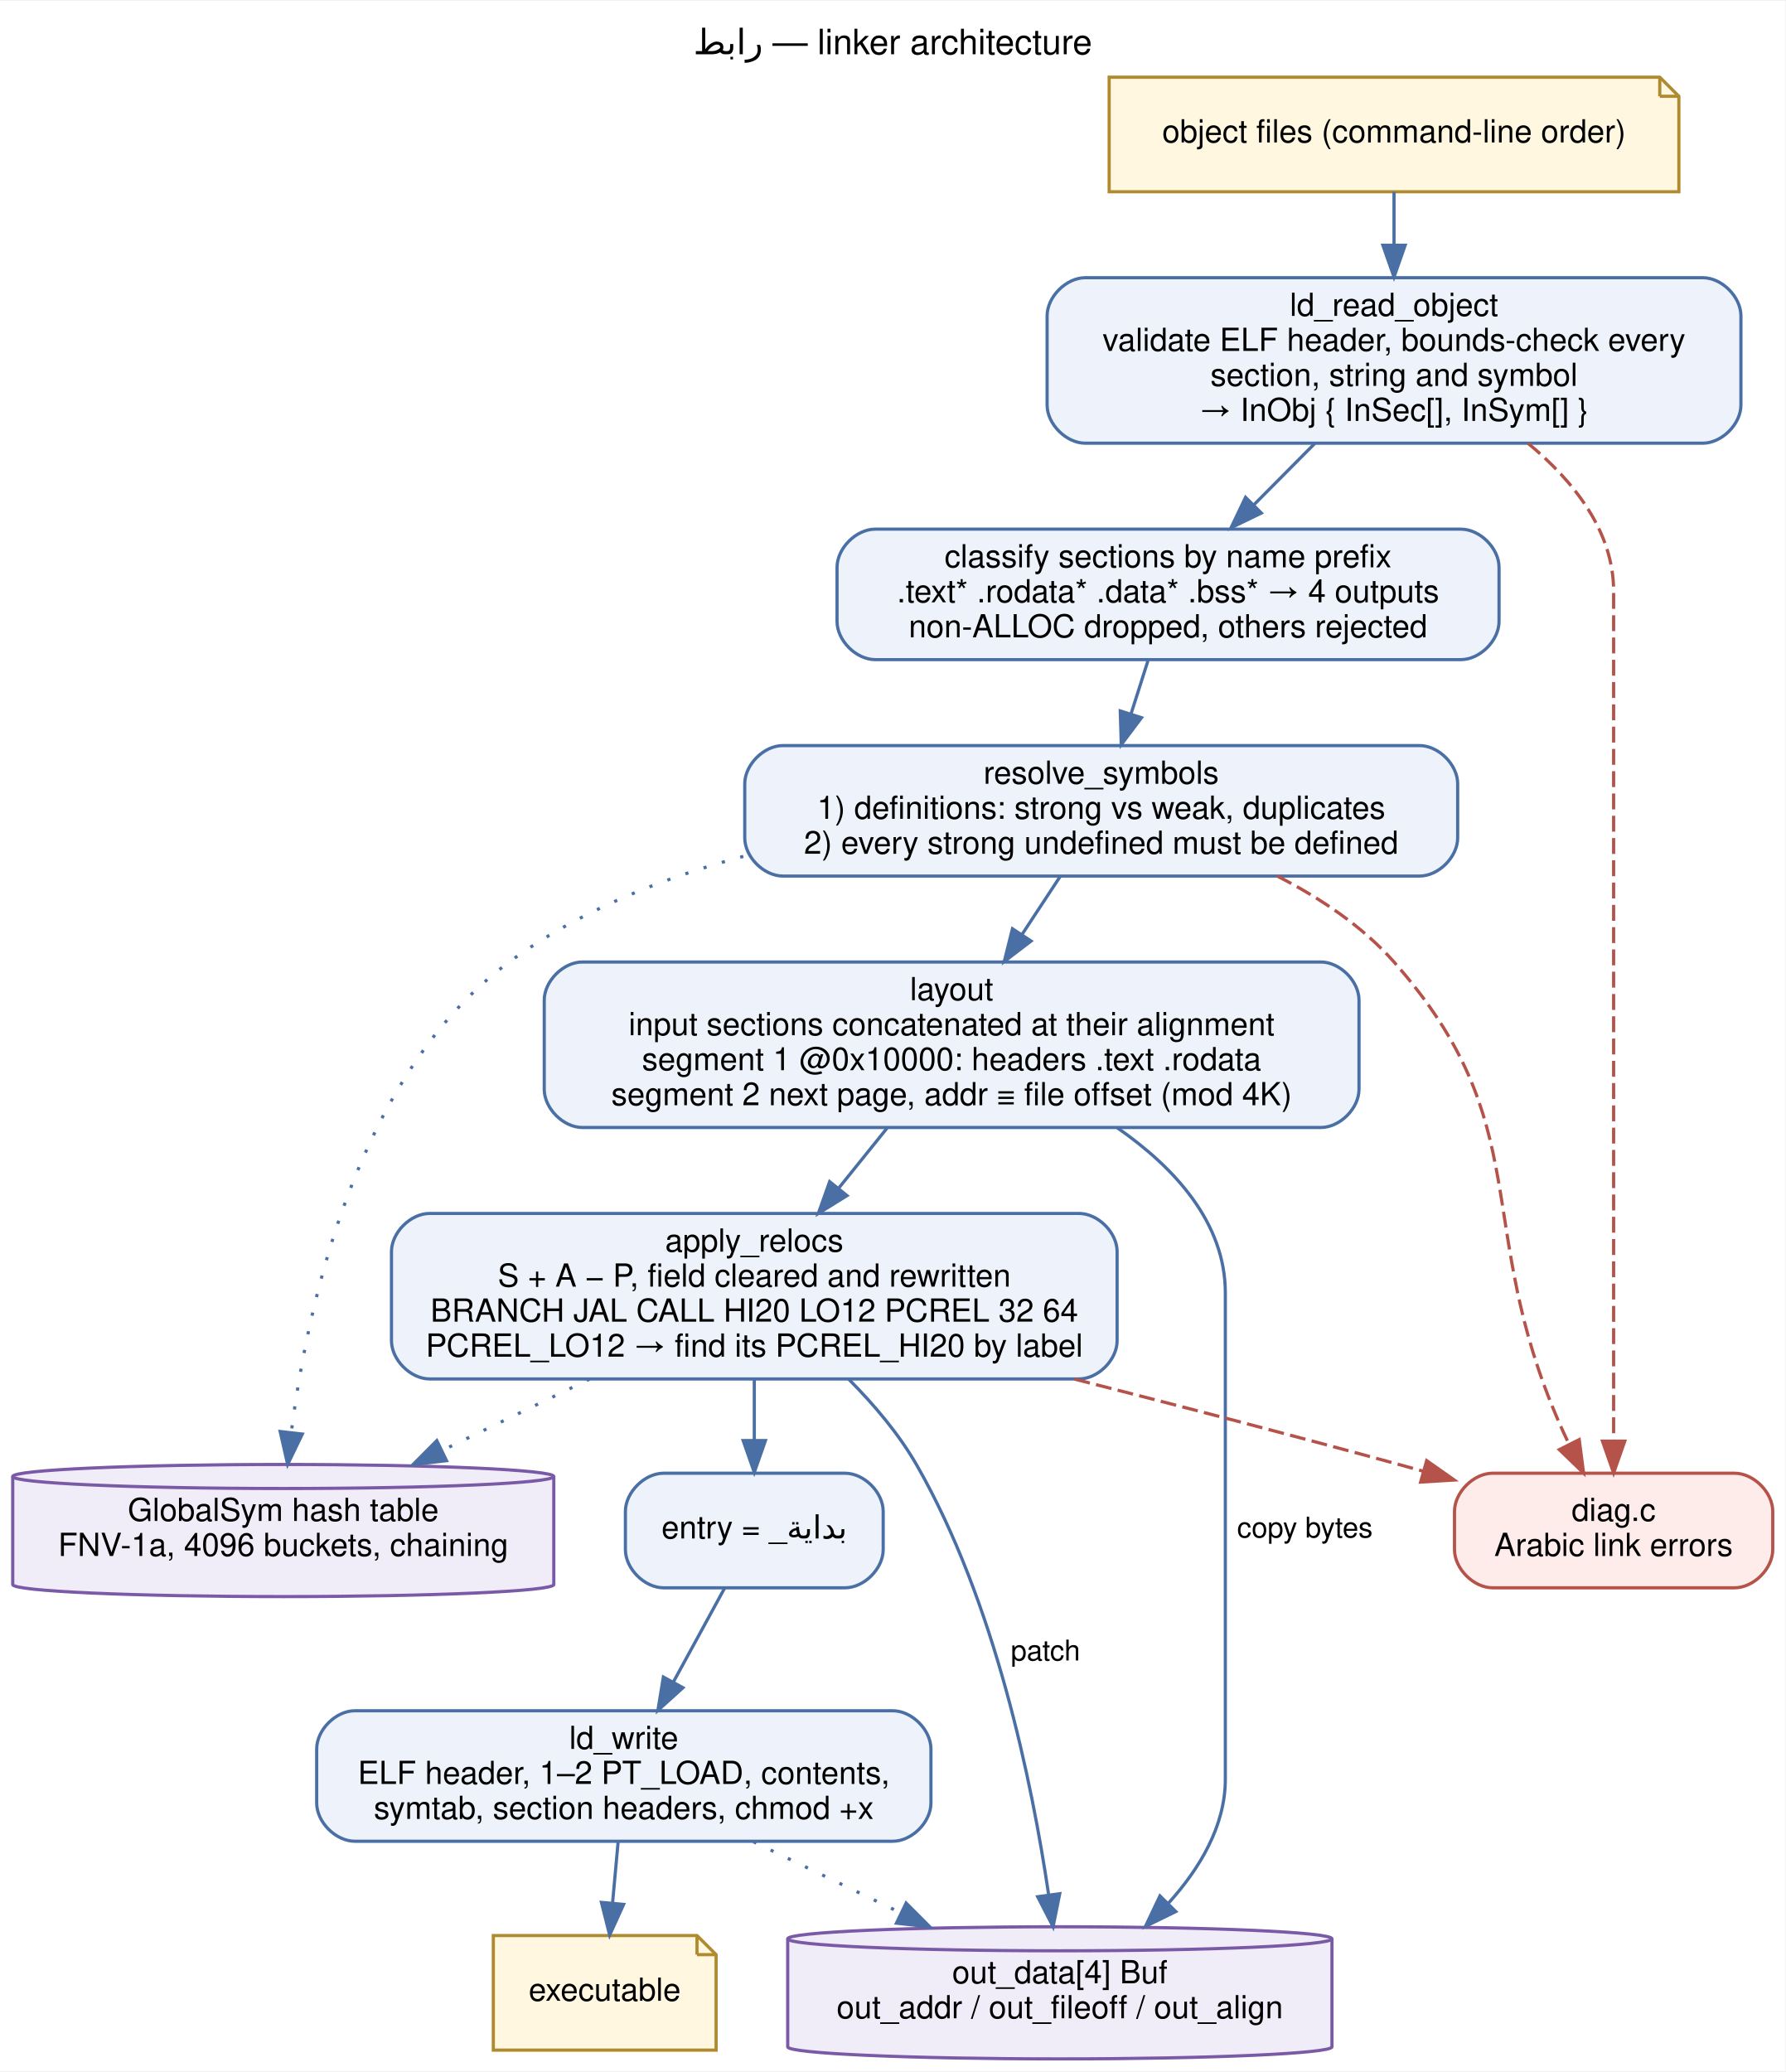
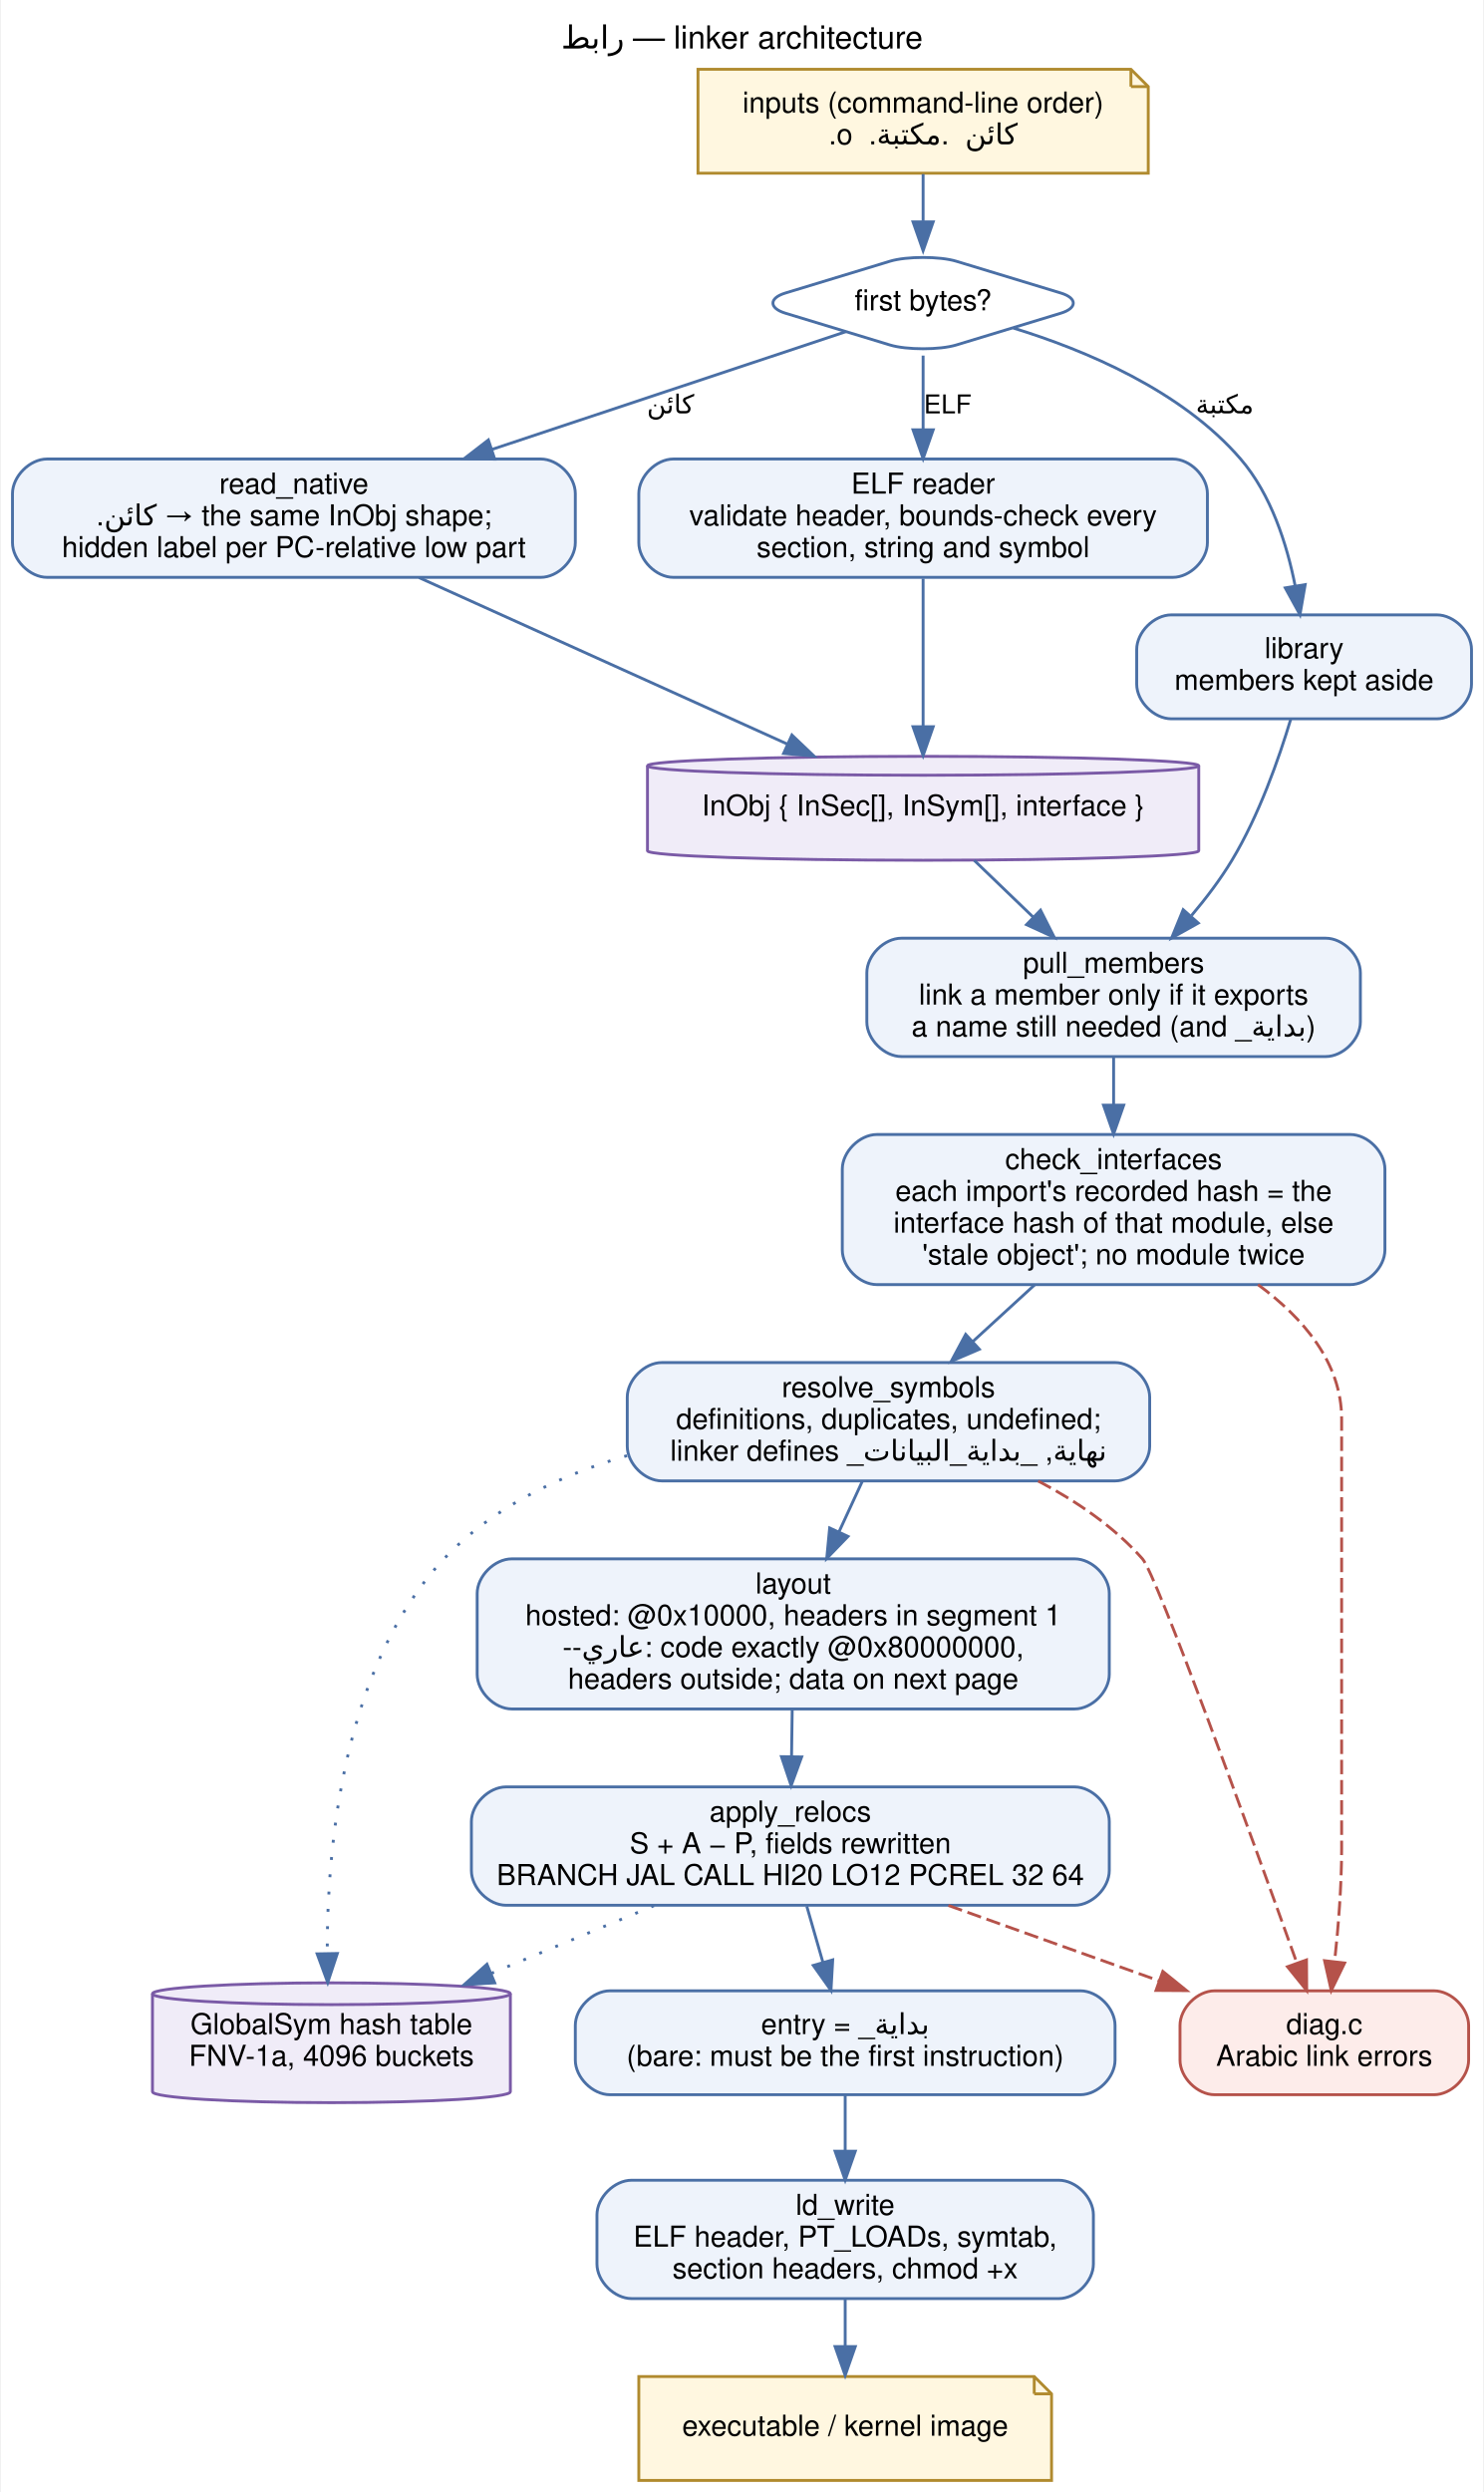
- <svg xmlns="http://www.w3.org/2000/svg" width="561pt" height="651pt" viewBox="0.00 0.00 561.00 650.50">
-   <g id="graph0" class="graph" transform="scale(1 1) rotate(0) translate(4 646.5)">
-     <polygon fill="white" stroke="transparent" points="-4,4 -4,-646.5 557,-646.5 557,4 -4,4" />
-     <text text-anchor="middle" x="276.5" y="-629.7" font-family="Helvetica,sans-Serif" font-size="11.00">رابط — linker architecture</text>
+ <svg xmlns="http://www.w3.org/2000/svg" width="514pt" height="863pt" viewBox="0.00 0.00 513.50 863.25">
+   <g id="graph0" class="graph" transform="scale(1 1) rotate(0) translate(4 859.25)">
+     <polygon fill="white" stroke="transparent" points="-4,4 -4,-859.25 509.5,-859.25 509.5,4 -4,4" />
+     <text text-anchor="middle" x="252.75" y="-842.45" font-family="Helvetica,sans-Serif" font-size="11.00">‎رابط — linker architecture</text>
    <g id="node1" class="node">
-       <polygon fill="#fff7e0" stroke="#b08a2e" points="517.5,-622.5 344.5,-622.5 344.5,-586.5 523.5,-586.5 523.5,-616.5 517.5,-622.5" />
-       <polyline fill="none" stroke="#b08a2e" points="517.5,-622.5 517.5,-616.5 " />
-       <polyline fill="none" stroke="#b08a2e" points="523.5,-616.5 517.5,-616.5 " />
-       <text text-anchor="middle" x="434" y="-602" font-family="Helvetica,sans-Serif" font-size="10.00">object files (command-line order)</text>
+       <polygon fill="#fff7e0" stroke="#b08a2e" points="387.5,-835.25 237.5,-835.25 237.5,-799.25 393.5,-799.25 393.5,-829.25 387.5,-835.25" />
+       <polyline fill="none" stroke="#b08a2e" points="387.5,-835.25 387.5,-829.25 " />
+       <polyline fill="none" stroke="#b08a2e" points="393.5,-829.25 387.5,-829.25 " />
+       <text text-anchor="middle" x="315.5" y="-820.25" font-family="Helvetica,sans-Serif" font-size="10.00">‎inputs (command-line order)</text>
+       <text text-anchor="middle" x="315.5" y="-809.25" font-family="Helvetica,sans-Serif" font-size="10.00">‎.o  .كائن  .مكتبة</text>
    </g>
    <g id="node2" class="node">
-       <path fill="#eef3fb" stroke="#4a6fa5" d="M531,-559.5C531,-559.5 337,-559.5 337,-559.5 331,-559.5 325,-553.5 325,-547.5 325,-547.5 325,-519.5 325,-519.5 325,-513.5 331,-507.5 337,-507.5 337,-507.5 531,-507.5 531,-507.5 537,-507.5 543,-513.5 543,-519.5 543,-519.5 543,-547.5 543,-547.5 543,-553.5 537,-559.5 531,-559.5" />
-       <text text-anchor="middle" x="434" y="-547.5" font-family="Helvetica,sans-Serif" font-size="10.00">ld_read_object</text>
-       <text text-anchor="middle" x="434" y="-536.5" font-family="Helvetica,sans-Serif" font-size="10.00">validate ELF header, bounds-check every</text>
-       <text text-anchor="middle" x="434" y="-525.5" font-family="Helvetica,sans-Serif" font-size="10.00">section, string and symbol</text>
-       <text text-anchor="middle" x="434" y="-514.5" font-family="Helvetica,sans-Serif" font-size="10.00">→ InObj { InSec[], InSym[] }</text>
+       <path fill="#ffffff" stroke="#4a6fa5" d="M304.02,-768.76C304.02,-768.76 267.77,-757.74 267.77,-757.74 262.03,-756 262.03,-752.5 267.77,-750.76 267.77,-750.76 304.02,-739.74 304.02,-739.74 309.76,-738 321.24,-738 326.98,-739.74 326.98,-739.74 363.23,-750.76 363.23,-750.76 368.97,-752.5 368.97,-756 363.23,-757.74 363.23,-757.74 326.98,-768.76 326.98,-768.76 321.24,-770.5 309.76,-770.5 304.02,-768.76" />
+       <text text-anchor="middle" x="315.5" y="-751.75" font-family="Helvetica,sans-Serif" font-size="10.00">‎first bytes?</text>
    </g>
    <g id="edge1" class="edge">
-       <path fill="none" stroke="#4a6fa5" d="M434,-586.44C434,-581.41 434,-575.69 434,-569.95" />
-       <polygon fill="#4a6fa5" stroke="#4a6fa5" points="437.5,-569.7 434,-559.7 430.5,-569.7 437.5,-569.7" />
+       <path fill="none" stroke="#4a6fa5" d="M315.5,-798.93C315.5,-793.87 315.5,-788.2 315.5,-782.67" />
+       <polygon fill="#4a6fa5" stroke="#4a6fa5" points="319,-782.4 315.5,-772.4 312,-782.4 319,-782.4" />
    </g>
    <g id="node3" class="node">
-       <path fill="#eef3fb" stroke="#4a6fa5" d="M455,-480.5C455,-480.5 271,-480.5 271,-480.5 265,-480.5 259,-474.5 259,-468.5 259,-468.5 259,-451.5 259,-451.5 259,-445.5 265,-439.5 271,-439.5 271,-439.5 455,-439.5 455,-439.5 461,-439.5 467,-445.5 467,-451.5 467,-451.5 467,-468.5 467,-468.5 467,-474.5 461,-480.5 455,-480.5" />
-       <text text-anchor="middle" x="363" y="-468.5" font-family="Helvetica,sans-Serif" font-size="10.00">classify sections by name prefix</text>
-       <text text-anchor="middle" x="363" y="-457.5" font-family="Helvetica,sans-Serif" font-size="10.00">.text* .rodata* .data* .bss* → 4 outputs</text>
-       <text text-anchor="middle" x="363" y="-446.5" font-family="Helvetica,sans-Serif" font-size="10.00">non-ALLOC dropped, others rejected</text>
+       <path fill="#eef3fb" stroke="#4a6fa5" d="M402,-700.25C402,-700.25 229,-700.25 229,-700.25 223,-700.25 217,-694.25 217,-688.25 217,-688.25 217,-671.25 217,-671.25 217,-665.25 223,-659.25 229,-659.25 229,-659.25 402,-659.25 402,-659.25 408,-659.25 414,-665.25 414,-671.25 414,-671.25 414,-688.25 414,-688.25 414,-694.25 408,-700.25 402,-700.25" />
+       <text text-anchor="middle" x="315.5" y="-688.25" font-family="Helvetica,sans-Serif" font-size="10.00">‎ELF reader</text>
+       <text text-anchor="middle" x="315.5" y="-677.25" font-family="Helvetica,sans-Serif" font-size="10.00">‎validate header, bounds-check every</text>
+       <text text-anchor="middle" x="315.5" y="-666.25" font-family="Helvetica,sans-Serif" font-size="10.00">‎section, string and symbol</text>
    </g>
    <g id="edge2" class="edge">
-       <path fill="none" stroke="#4a6fa5" d="M409.17,-507.49C402.96,-501.24 396.27,-494.51 389.97,-488.15" />
-       <polygon fill="#4a6fa5" stroke="#4a6fa5" points="392.32,-485.56 382.79,-480.93 387.35,-490.49 392.32,-485.56" />
+       <path fill="none" stroke="#4a6fa5" d="M315.5,-736.07C315.5,-728.45 315.5,-719.25 315.5,-710.57" />
+       <polygon fill="#4a6fa5" stroke="#4a6fa5" points="319,-710.37 315.5,-700.37 312,-710.37 319,-710.37" />
+       <text text-anchor="middle" x="324" y="-716.05" font-family="Helvetica,sans-Serif" font-size="9.00">‎ELF</text>
+     </g>
+     <g id="node4" class="node">
+       <path fill="#eef3fb" stroke="#4a6fa5" d="M183,-700.25C183,-700.25 12,-700.25 12,-700.25 6,-700.25 0,-694.25 0,-688.25 0,-688.25 0,-671.25 0,-671.25 0,-665.25 6,-659.25 12,-659.25 12,-659.25 183,-659.25 183,-659.25 189,-659.25 195,-665.25 195,-671.25 195,-671.25 195,-688.25 195,-688.25 195,-694.25 189,-700.25 183,-700.25" />
+       <text text-anchor="middle" x="97.5" y="-688.25" font-family="Helvetica,sans-Serif" font-size="10.00">‎read_native</text>
+       <text text-anchor="middle" x="97.5" y="-677.25" font-family="Helvetica,sans-Serif" font-size="10.00">‎.كائن → the same InObj shape;</text>
+       <text text-anchor="middle" x="97.5" y="-666.25" font-family="Helvetica,sans-Serif" font-size="10.00">‎hidden label per PC-relative low part</text>
+     </g>
+     <g id="edge3" class="edge">
+       <path fill="none" stroke="#4a6fa5" d="M288.77,-744.36C258.39,-734.26 207.63,-717.38 166.03,-703.54" />
+       <polygon fill="#4a6fa5" stroke="#4a6fa5" points="167.09,-700.2 156.49,-700.37 164.88,-706.85 167.09,-700.2" />
+       <text text-anchor="middle" x="228" y="-716.05" font-family="Helvetica,sans-Serif" font-size="9.00">‎كائن</text>
+     </g>
+     <g id="node5" class="node">
+       <path fill="#eef3fb" stroke="#4a6fa5" d="M493.5,-646.25C493.5,-646.25 401.5,-646.25 401.5,-646.25 395.5,-646.25 389.5,-640.25 389.5,-634.25 389.5,-634.25 389.5,-622.25 389.5,-622.25 389.5,-616.25 395.5,-610.25 401.5,-610.25 401.5,-610.25 493.5,-610.25 493.5,-610.25 499.5,-610.25 505.5,-616.25 505.5,-622.25 505.5,-622.25 505.5,-634.25 505.5,-634.25 505.5,-640.25 499.5,-646.25 493.5,-646.25" />
+       <text text-anchor="middle" x="447.5" y="-631.25" font-family="Helvetica,sans-Serif" font-size="10.00">‎library</text>
+       <text text-anchor="middle" x="447.5" y="-620.25" font-family="Helvetica,sans-Serif" font-size="10.00">‎members kept aside</text>
+     </g>
+     <g id="edge4" class="edge">
+       <path fill="none" stroke="#4a6fa5" d="M346.78,-745.6C371.46,-738.02 405.02,-724.02 425.5,-700.25 436.07,-687.98 441.57,-670.67 444.42,-656.21" />
+       <polygon fill="#4a6fa5" stroke="#4a6fa5" points="447.88,-656.74 446.07,-646.31 440.97,-655.6 447.88,-656.74" />
+       <text text-anchor="middle" x="420" y="-716.05" font-family="Helvetica,sans-Serif" font-size="9.00">‎مكتبة</text>
+     </g>
+     <g id="node6" class="node">
+       <path fill="#f0ecf8" stroke="#7a5aa6" d="M411,-593.98C411,-595.78 368.2,-597.25 315.5,-597.25 262.8,-597.25 220,-595.78 220,-593.98 220,-593.98 220,-564.52 220,-564.52 220,-562.72 262.8,-561.25 315.5,-561.25 368.2,-561.25 411,-562.72 411,-564.52 411,-564.52 411,-593.98 411,-593.98" />
+       <path fill="none" stroke="#7a5aa6" d="M411,-593.98C411,-592.17 368.2,-590.7 315.5,-590.7 262.8,-590.7 220,-592.17 220,-593.98" />
+       <text text-anchor="middle" x="315.5" y="-576.75" font-family="Helvetica,sans-Serif" font-size="10.00">‎InObj { ‎InSec[], InSym[], interface }‎</text>
+     </g>
+     <g id="edge5" class="edge">
+       <path fill="none" stroke="#4a6fa5" d="M315.5,-658.82C315.5,-644.06 315.5,-623.78 315.5,-607.53" />
+       <polygon fill="#4a6fa5" stroke="#4a6fa5" points="319,-607.52 315.5,-597.52 312,-607.52 319,-607.52" />
+     </g>
+     <g id="edge6" class="edge">
+       <path fill="none" stroke="#4a6fa5" d="M140.83,-659.17C177.69,-642.52 230.52,-618.65 268.42,-601.52" />
+       <polygon fill="#4a6fa5" stroke="#4a6fa5" points="270.04,-604.63 277.71,-597.33 267.16,-598.25 270.04,-604.63" />
+     </g>
+     <g id="node7" class="node">
+       <path fill="#eef3fb" stroke="#4a6fa5" d="M455,-534.25C455,-534.25 308,-534.25 308,-534.25 302,-534.25 296,-528.25 296,-522.25 296,-522.25 296,-505.25 296,-505.25 296,-499.25 302,-493.25 308,-493.25 308,-493.25 455,-493.25 455,-493.25 461,-493.25 467,-499.25 467,-505.25 467,-505.25 467,-522.25 467,-522.25 467,-528.25 461,-534.25 455,-534.25" />
+       <text text-anchor="middle" x="381.5" y="-522.25" font-family="Helvetica,sans-Serif" font-size="10.00">‎pull_members</text>
+       <text text-anchor="middle" x="381.5" y="-511.25" font-family="Helvetica,sans-Serif" font-size="10.00">‎link a member only if it exports</text>
+       <text text-anchor="middle" x="381.5" y="-500.25" font-family="Helvetica,sans-Serif" font-size="10.00">‎a name still needed (and _بداية)</text>
+     </g>
+     <g id="edge7" class="edge">
+       <path fill="none" stroke="#4a6fa5" d="M442.9,-610.21C438.75,-596.41 431.86,-576.78 422.5,-561.25 418.53,-554.66 413.58,-548.12 408.5,-542.12" />
+       <polygon fill="#4a6fa5" stroke="#4a6fa5" points="410.84,-539.48 401.59,-534.32 405.6,-544.13 410.84,-539.48" />
+     </g>
+     <g id="edge8" class="edge">
+       <path fill="none" stroke="#4a6fa5" d="M333.19,-561.23C339.47,-555.19 346.7,-548.23 353.62,-541.57" />
+       <polygon fill="#4a6fa5" stroke="#4a6fa5" points="356.18,-543.97 360.96,-534.52 351.32,-538.93 356.18,-543.97" />
+     </g>
+     <g id="node8" class="node">
+       <path fill="#eef3fb" stroke="#4a6fa5" d="M463.5,-466.25C463.5,-466.25 299.5,-466.25 299.5,-466.25 293.5,-466.25 287.5,-460.25 287.5,-454.25 287.5,-454.25 287.5,-426.25 287.5,-426.25 287.5,-420.25 293.5,-414.25 299.5,-414.25 299.5,-414.25 463.5,-414.25 463.5,-414.25 469.5,-414.25 475.5,-420.25 475.5,-426.25 475.5,-426.25 475.5,-454.25 475.5,-454.25 475.5,-460.25 469.5,-466.25 463.5,-466.25" />
+       <text text-anchor="middle" x="381.5" y="-454.25" font-family="Helvetica,sans-Serif" font-size="10.00">‎check_interfaces</text>
+       <text text-anchor="middle" x="381.5" y="-443.25" font-family="Helvetica,sans-Serif" font-size="10.00">‎each import's recorded hash = the</text>
+       <text text-anchor="middle" x="381.5" y="-432.25" font-family="Helvetica,sans-Serif" font-size="10.00">‎interface hash of that module, else</text>
+       <text text-anchor="middle" x="381.5" y="-421.25" font-family="Helvetica,sans-Serif" font-size="10.00">‎'stale object'; no module twice</text>
+     </g>
+     <g id="edge9" class="edge">
+       <path fill="none" stroke="#4a6fa5" d="M381.5,-493.21C381.5,-488.04 381.5,-482.3 381.5,-476.57" />
+       <polygon fill="#4a6fa5" stroke="#4a6fa5" points="385,-476.41 381.5,-466.41 378,-476.41 385,-476.41" />
+     </g>
+     <g id="node9" class="node">
+       <path fill="#eef3fb" stroke="#4a6fa5" d="M382,-387.25C382,-387.25 225,-387.25 225,-387.25 219,-387.25 213,-381.25 213,-375.25 213,-375.25 213,-358.25 213,-358.25 213,-352.25 219,-346.25 225,-346.25 225,-346.25 382,-346.25 382,-346.25 388,-346.25 394,-352.25 394,-358.25 394,-358.25 394,-375.25 394,-375.25 394,-381.25 388,-387.25 382,-387.25" />
+       <text text-anchor="middle" x="303.5" y="-375.25" font-family="Helvetica,sans-Serif" font-size="10.00">‎resolve_symbols</text>
+       <text text-anchor="middle" x="303.5" y="-364.25" font-family="Helvetica,sans-Serif" font-size="10.00">‎definitions, duplicates, undefined;</text>
+       <text text-anchor="middle" x="303.5" y="-353.25" font-family="Helvetica,sans-Serif" font-size="10.00">‎linker defines _نهاية, _بداية_البيانات</text>
+     </g>
+     <g id="edge10" class="edge">
+       <path fill="none" stroke="#4a6fa5" d="M354.22,-414.24C347.25,-407.85 339.73,-400.96 332.67,-394.49" />
+       <polygon fill="#4a6fa5" stroke="#4a6fa5" points="334.98,-391.86 325.24,-387.68 330.25,-397.02 334.98,-391.86" />
+     </g>
+     <g id="node16" class="node">
+       <path fill="#fdecea" stroke="#b5524a" d="M492.5,-169.62C492.5,-169.62 416.5,-169.62 416.5,-169.62 410.5,-169.62 404.5,-163.62 404.5,-157.62 404.5,-157.62 404.5,-145.62 404.5,-145.62 404.5,-139.62 410.5,-133.62 416.5,-133.62 416.5,-133.62 492.5,-133.62 492.5,-133.62 498.5,-133.62 504.5,-139.62 504.5,-145.62 504.5,-145.62 504.5,-157.62 504.5,-157.62 504.5,-163.62 498.5,-169.62 492.5,-169.62" />
+       <text text-anchor="middle" x="454.5" y="-154.62" font-family="Helvetica,sans-Serif" font-size="10.00">‎diag.c</text>
+       <text text-anchor="middle" x="454.5" y="-143.62" font-family="Helvetica,sans-Serif" font-size="10.00">‎Arabic link errors</text>
+     </g>
+     <g id="edge18" class="edge">
+       <path fill="none" stroke="#b5524a" stroke-dasharray="5,2" d="M431.53,-414.24C447.21,-402.69 460.5,-387.17 460.5,-367.75 460.5,-367.75 460.5,-367.75 460.5,-218.75 460.5,-205.95 459.37,-191.82 458.09,-179.92" />
+       <polygon fill="#b5524a" stroke="#b5524a" points="461.54,-179.24 456.91,-169.71 454.59,-180.05 461.54,-179.24" />
+     </g>
+     <g id="node10" class="node">
+       <path fill="#eef3fb" stroke="#4a6fa5" d="M368,-319.25C368,-319.25 173,-319.25 173,-319.25 167,-319.25 161,-313.25 161,-307.25 161,-307.25 161,-279.25 161,-279.25 161,-273.25 167,-267.25 173,-267.25 173,-267.25 368,-267.25 368,-267.25 374,-267.25 380,-273.25 380,-279.25 380,-279.25 380,-307.25 380,-307.25 380,-313.25 374,-319.25 368,-319.25" />
+       <text text-anchor="middle" x="270.5" y="-307.25" font-family="Helvetica,sans-Serif" font-size="10.00">‎layout</text>
+       <text text-anchor="middle" x="270.5" y="-296.25" font-family="Helvetica,sans-Serif" font-size="10.00">‎hosted: @0x10000, headers in segment 1</text>
+       <text text-anchor="middle" x="270.5" y="-285.25" font-family="Helvetica,sans-Serif" font-size="10.00">‎--عاري: code exactly @0x80000000,</text>
+       <text text-anchor="middle" x="270.5" y="-274.25" font-family="Helvetica,sans-Serif" font-size="10.00">‎headers outside; data on next page</text>
+     </g>
+     <g id="edge11" class="edge">
+       <path fill="none" stroke="#4a6fa5" d="M294.48,-346.21C291.98,-340.79 289.18,-334.73 286.41,-328.72" />
+       <polygon fill="#4a6fa5" stroke="#4a6fa5" points="289.48,-327.02 282.11,-319.41 283.12,-329.95 289.48,-327.02" />
+     </g>
+     <g id="node15" class="node">
+       <path fill="#f0ecf8" stroke="#7a5aa6" d="M172.5,-168.6C172.5,-170.68 144.71,-172.38 110.5,-172.38 76.29,-172.38 48.5,-170.68 48.5,-168.6 48.5,-168.6 48.5,-134.65 48.5,-134.65 48.5,-132.57 76.29,-130.87 110.5,-130.87 144.71,-130.87 172.5,-132.57 172.5,-134.65 172.5,-134.65 172.5,-168.6 172.5,-168.6" />
+       <path fill="none" stroke="#7a5aa6" d="M172.5,-168.6C172.5,-166.52 144.71,-164.83 110.5,-164.83 76.29,-164.83 48.5,-166.52 48.5,-168.6" />
+       <text text-anchor="middle" x="110.5" y="-154.62" font-family="Helvetica,sans-Serif" font-size="10.00">‎GlobalSym hash table</text>
+       <text text-anchor="middle" x="110.5" y="-143.62" font-family="Helvetica,sans-Serif" font-size="10.00">‎FNV-1a, 4096 buckets</text>
+     </g>
+     <g id="edge16" class="edge">
+       <path fill="none" stroke="#4a6fa5" stroke-dasharray="1,5" d="M212.91,-354.99C189.51,-348.14 166.22,-337.07 149.5,-319.25 114.52,-281.99 108.94,-219.57 109.05,-182.62" />
+       <polygon fill="#4a6fa5" stroke="#4a6fa5" points="112.55,-182.54 109.22,-172.48 105.55,-182.42 112.55,-182.54" />
+     </g>
+     <g id="edge19" class="edge">
+       <path fill="none" stroke="#b5524a" stroke-dasharray="5,2" d="M355.37,-346.21C368.51,-339.3 381.67,-330.39 391.5,-319.25 396.35,-313.75 428.59,-224.95 444.98,-179.29" />
+       <polygon fill="#b5524a" stroke="#b5524a" points="448.33,-180.32 448.4,-169.72 441.74,-177.96 448.33,-180.32" />
+     </g>
+     <g id="node11" class="node">
+       <path fill="#eef3fb" stroke="#4a6fa5" d="M368,-240.25C368,-240.25 171,-240.25 171,-240.25 165,-240.25 159,-234.25 159,-228.25 159,-228.25 159,-211.25 159,-211.25 159,-205.25 165,-199.25 171,-199.25 171,-199.25 368,-199.25 368,-199.25 374,-199.25 380,-205.25 380,-211.25 380,-211.25 380,-228.25 380,-228.25 380,-234.25 374,-240.25 368,-240.25" />
+       <text text-anchor="middle" x="269.5" y="-228.25" font-family="Helvetica,sans-Serif" font-size="10.00">‎apply_relocs</text>
+       <text text-anchor="middle" x="269.5" y="-217.25" font-family="Helvetica,sans-Serif" font-size="10.00">‎S + A − P, fields rewritten</text>
+       <text text-anchor="middle" x="269.5" y="-206.25" font-family="Helvetica,sans-Serif" font-size="10.00">‎BRANCH JAL CALL HI20 LO12 PCREL 32 64</text>
+     </g>
+     <g id="edge12" class="edge">
+       <path fill="none" stroke="#4a6fa5" d="M270.15,-267.24C270.08,-261.94 270,-256.29 269.92,-250.83" />
+       <polygon fill="#4a6fa5" stroke="#4a6fa5" points="273.42,-250.63 269.78,-240.68 266.42,-250.73 273.42,-250.63" />
    </g>
    <g id="node12" class="node">
-       <path fill="#fdecea" stroke="#b5524a" d="M541,-183.88C541,-183.88 465,-183.88 465,-183.88 459,-183.88 453,-177.88 453,-171.88 453,-171.88 453,-159.88 453,-159.88 453,-153.88 459,-147.88 465,-147.88 465,-147.88 541,-147.88 541,-147.88 547,-147.88 553,-153.88 553,-159.88 553,-159.88 553,-171.88 553,-171.88 553,-177.88 547,-183.88 541,-183.88" />
-       <text text-anchor="middle" x="503" y="-168.88" font-family="Helvetica,sans-Serif" font-size="10.00">diag.c</text>
-       <text text-anchor="middle" x="503" y="-157.88" font-family="Helvetica,sans-Serif" font-size="10.00">Arabic link errors</text>
+       <path fill="#eef3fb" stroke="#4a6fa5" d="M370,-169.62C370,-169.62 207,-169.62 207,-169.62 201,-169.62 195,-163.62 195,-157.62 195,-157.62 195,-145.62 195,-145.62 195,-139.62 201,-133.62 207,-133.62 207,-133.62 370,-133.62 370,-133.62 376,-133.62 382,-139.62 382,-145.62 382,-145.62 382,-157.62 382,-157.62 382,-163.62 376,-169.62 370,-169.62" />
+       <text text-anchor="middle" x="288.5" y="-154.62" font-family="Helvetica,sans-Serif" font-size="10.00">‎entry = _بداية</text>
+       <text text-anchor="middle" x="288.5" y="-143.62" font-family="Helvetica,sans-Serif" font-size="10.00">‎(bare: must be the first instruction)</text>
+     </g>
+     <g id="edge13" class="edge">
+       <path fill="none" stroke="#4a6fa5" d="M275.2,-198.91C276.95,-192.82 278.91,-186.01 280.77,-179.53" />
+       <polygon fill="#4a6fa5" stroke="#4a6fa5" points="284.18,-180.34 283.58,-169.76 277.45,-178.41 284.18,-180.34" />
+     </g>
+     <g id="edge17" class="edge">
+       <path fill="none" stroke="#4a6fa5" stroke-dasharray="1,5" d="M222.23,-199.09C204.53,-191.73 184.27,-183.3 165.91,-175.67" />
+       <polygon fill="#4a6fa5" stroke="#4a6fa5" points="167.08,-172.36 156.5,-171.75 164.39,-178.83 167.08,-172.36" />
+     </g>
+     <g id="edge20" class="edge">
+       <path fill="none" stroke="#b5524a" stroke-dasharray="5,2" d="M324.26,-199.18C347.19,-190.98 373.86,-181.45 397.07,-173.15" />
+       <polygon fill="#b5524a" stroke="#b5524a" points="398.55,-176.34 406.79,-169.68 396.19,-169.75 398.55,-176.34" />
+     </g>
+     <g id="node13" class="node">
+       <path fill="#eef3fb" stroke="#4a6fa5" d="M362.5,-104C362.5,-104 214.5,-104 214.5,-104 208.5,-104 202.5,-98 202.5,-92 202.5,-92 202.5,-75 202.5,-75 202.5,-69 208.5,-63 214.5,-63 214.5,-63 362.5,-63 362.5,-63 368.5,-63 374.5,-69 374.5,-75 374.5,-75 374.5,-92 374.5,-92 374.5,-98 368.5,-104 362.5,-104" />
+       <text text-anchor="middle" x="288.5" y="-92" font-family="Helvetica,sans-Serif" font-size="10.00">‎ld_write</text>
+       <text text-anchor="middle" x="288.5" y="-81" font-family="Helvetica,sans-Serif" font-size="10.00">‎ELF header, PT_LOADs, symtab,</text>
+       <text text-anchor="middle" x="288.5" y="-70" font-family="Helvetica,sans-Serif" font-size="10.00">‎section headers, chmod +x</text>
    </g>
    <g id="edge14" class="edge">
-       <path fill="none" stroke="#b5524a" stroke-dasharray="5,2" d="M476.13,-507.45C490.49,-495.56 503,-479.8 503,-461 503,-461 503,-461 503,-238.5 503,-223.78 503,-207.36 503,-193.96" />
-       <polygon fill="#b5524a" stroke="#b5524a" points="506.5,-193.95 503,-183.95 499.5,-193.95 506.5,-193.95" />
+       <path fill="none" stroke="#4a6fa5" d="M288.5,-133.6C288.5,-127.67 288.5,-120.84 288.5,-114.19" />
+       <polygon fill="#4a6fa5" stroke="#4a6fa5" points="292,-114.05 288.5,-104.05 285,-114.05 292,-114.05" />
    </g>
-     <g id="node4" class="node">
-       <path fill="#eef3fb" stroke="#4a6fa5" d="M442,-412.5C442,-412.5 242,-412.5 242,-412.5 236,-412.5 230,-406.5 230,-400.5 230,-400.5 230,-383.5 230,-383.5 230,-377.5 236,-371.5 242,-371.5 242,-371.5 442,-371.5 442,-371.5 448,-371.5 454,-377.5 454,-383.5 454,-383.5 454,-400.5 454,-400.5 454,-406.5 448,-412.5 442,-412.5" />
-       <text text-anchor="middle" x="342" y="-400.5" font-family="Helvetica,sans-Serif" font-size="10.00">resolve_symbols</text>
-       <text text-anchor="middle" x="342" y="-389.5" font-family="Helvetica,sans-Serif" font-size="10.00">1) definitions: strong vs weak, duplicates</text>
-       <text text-anchor="middle" x="342" y="-378.5" font-family="Helvetica,sans-Serif" font-size="10.00">2) every strong undefined must be defined</text>
-     </g>
-     <g id="edge3" class="edge">
-       <path fill="none" stroke="#4a6fa5" d="M356.7,-439.2C355.04,-433.98 353.21,-428.23 351.42,-422.61" />
-       <polygon fill="#4a6fa5" stroke="#4a6fa5" points="354.66,-421.26 348.3,-412.79 347.99,-423.38 354.66,-421.26" />
-     </g>
-     <g id="node5" class="node">
-       <path fill="#eef3fb" stroke="#4a6fa5" d="M411,-344.5C411,-344.5 179,-344.5 179,-344.5 173,-344.5 167,-338.5 167,-332.5 167,-332.5 167,-304.5 167,-304.5 167,-298.5 173,-292.5 179,-292.5 179,-292.5 411,-292.5 411,-292.5 417,-292.5 423,-298.5 423,-304.5 423,-304.5 423,-332.5 423,-332.5 423,-338.5 417,-344.5 411,-344.5" />
-       <text text-anchor="middle" x="295" y="-332.5" font-family="Helvetica,sans-Serif" font-size="10.00">layout</text>
-       <text text-anchor="middle" x="295" y="-321.5" font-family="Helvetica,sans-Serif" font-size="10.00">input sections concatenated at their alignment</text>
-       <text text-anchor="middle" x="295" y="-310.5" font-family="Helvetica,sans-Serif" font-size="10.00">segment 1 @0x10000: headers .text .rodata</text>
-       <text text-anchor="middle" x="295" y="-299.5" font-family="Helvetica,sans-Serif" font-size="10.00">segment 2 next page, addr ≡ file offset (mod 4K)</text>
-     </g>
-     <g id="edge4" class="edge">
-       <path fill="none" stroke="#4a6fa5" d="M329.16,-371.46C325.42,-365.78 321.23,-359.4 317.09,-353.11" />
-       <polygon fill="#4a6fa5" stroke="#4a6fa5" points="319.96,-351.09 311.54,-344.66 314.11,-354.94 319.96,-351.09" />
-     </g>
-     <g id="node10" class="node">
-       <path fill="#f0ecf8" stroke="#7a5aa6" d="M170,-182.85C170,-184.93 131.9,-186.63 85,-186.63 38.1,-186.63 0,-184.93 0,-182.85 0,-182.85 0,-148.9 0,-148.9 0,-146.82 38.1,-145.12 85,-145.12 131.9,-145.12 170,-146.82 170,-148.9 170,-148.9 170,-182.85 170,-182.85" />
-       <path fill="none" stroke="#7a5aa6" d="M170,-182.85C170,-180.77 131.9,-179.08 85,-179.08 38.1,-179.08 0,-180.77 0,-182.85" />
-       <text text-anchor="middle" x="85" y="-168.88" font-family="Helvetica,sans-Serif" font-size="10.00">GlobalSym hash table</text>
-       <text text-anchor="middle" x="85" y="-157.88" font-family="Helvetica,sans-Serif" font-size="10.00">FNV-1a, 4096 buckets, chaining</text>
-     </g>
-     <g id="edge9" class="edge">
-       <path fill="none" stroke="#4a6fa5" stroke-dasharray="1,5" d="M229.54,-377.68C203.64,-370.76 177.44,-360.29 156,-344.5 108.51,-309.51 92.74,-237.56 87.53,-196.79" />
-       <polygon fill="#4a6fa5" stroke="#4a6fa5" points="90.99,-196.19 86.38,-186.65 84.03,-196.98 90.99,-196.19" />
+     <g id="node14" class="node">
+       <polygon fill="#fff7e0" stroke="#b08a2e" points="354,-36 217,-36 217,0 360,0 360,-30 354,-36" />
+       <polyline fill="none" stroke="#b08a2e" points="354,-36 354,-30 " />
+       <polyline fill="none" stroke="#b08a2e" points="360,-30 354,-30 " />
+       <text text-anchor="middle" x="288.5" y="-15.5" font-family="Helvetica,sans-Serif" font-size="10.00">‎executable / kernel image</text>
    </g>
    <g id="edge15" class="edge">
-       <path fill="none" stroke="#b5524a" stroke-dasharray="5,2" d="M397.31,-371.49C410.72,-364.65 424.05,-355.77 434,-344.5 479.33,-293.19 458.56,-262.22 486,-199.5 486.92,-197.41 487.91,-195.26 488.93,-193.12" />
-       <polygon fill="#b5524a" stroke="#b5524a" points="492.19,-194.44 493.56,-183.93 485.94,-191.29 492.19,-194.44" />
-     </g>
-     <g id="node6" class="node">
-       <path fill="#eef3fb" stroke="#4a6fa5" d="M335,-265.5C335,-265.5 131,-265.5 131,-265.5 125,-265.5 119,-259.5 119,-253.5 119,-253.5 119,-225.5 119,-225.5 119,-219.5 125,-213.5 131,-213.5 131,-213.5 335,-213.5 335,-213.5 341,-213.5 347,-219.5 347,-225.5 347,-225.5 347,-253.5 347,-253.5 347,-259.5 341,-265.5 335,-265.5" />
-       <text text-anchor="middle" x="233" y="-253.5" font-family="Helvetica,sans-Serif" font-size="10.00">apply_relocs</text>
-       <text text-anchor="middle" x="233" y="-242.5" font-family="Helvetica,sans-Serif" font-size="10.00">S + A − P, field cleared and rewritten</text>
-       <text text-anchor="middle" x="233" y="-231.5" font-family="Helvetica,sans-Serif" font-size="10.00">BRANCH JAL CALL HI20 LO12 PCREL 32 64</text>
-       <text text-anchor="middle" x="233" y="-220.5" font-family="Helvetica,sans-Serif" font-size="10.00">PCREL_LO12 → find its PCREL_HI20 by label</text>
-     </g>
-     <g id="edge5" class="edge">
-       <path fill="none" stroke="#4a6fa5" d="M274.7,-292.29C269.83,-286.24 264.56,-279.7 259.46,-273.37" />
-       <polygon fill="#4a6fa5" stroke="#4a6fa5" points="262.13,-271.1 253.13,-265.51 256.68,-275.49 262.13,-271.1" />
-     </g>
-     <g id="node11" class="node">
-       <path fill="#f0ecf8" stroke="#7a5aa6" d="M414.5,-37.6C414.5,-39.68 376.18,-41.38 329,-41.38 281.82,-41.38 243.5,-39.68 243.5,-37.6 243.5,-37.6 243.5,-3.65 243.5,-3.65 243.5,-1.57 281.82,0.13 329,0.13 376.18,0.13 414.5,-1.57 414.5,-3.65 414.5,-3.65 414.5,-37.6 414.5,-37.6" />
-       <path fill="none" stroke="#7a5aa6" d="M414.5,-37.6C414.5,-35.52 376.18,-33.83 329,-33.83 281.82,-33.83 243.5,-35.52 243.5,-37.6" />
-       <text text-anchor="middle" x="329" y="-23.62" font-family="Helvetica,sans-Serif" font-size="10.00">out_data[4] Buf</text>
-       <text text-anchor="middle" x="329" y="-12.62" font-family="Helvetica,sans-Serif" font-size="10.00">out_addr / out_fileoff / out_align</text>
-     </g>
-     <g id="edge11" class="edge">
-       <path fill="none" stroke="#4a6fa5" d="M347.01,-292.44C365.12,-279.86 381,-262.54 381,-240.5 381,-240.5 381,-240.5 381,-87.75 381,-73.06 372.97,-59.71 363.23,-48.9" />
-       <polygon fill="#4a6fa5" stroke="#4a6fa5" points="365.43,-46.16 355.91,-41.51 360.46,-51.08 365.43,-46.16" />
-       <text text-anchor="middle" x="406" y="-163.68" font-family="Helvetica,sans-Serif" font-size="9.00">copy bytes</text>
-     </g>
-     <g id="node7" class="node">
-       <path fill="#eef3fb" stroke="#4a6fa5" d="M261.5,-183.88C261.5,-183.88 204.5,-183.88 204.5,-183.88 198.5,-183.88 192.5,-177.88 192.5,-171.88 192.5,-171.88 192.5,-159.88 192.5,-159.88 192.5,-153.88 198.5,-147.88 204.5,-147.88 204.5,-147.88 261.5,-147.88 261.5,-147.88 267.5,-147.88 273.5,-153.88 273.5,-159.88 273.5,-159.88 273.5,-171.88 273.5,-171.88 273.5,-177.88 267.5,-183.88 261.5,-183.88" />
-       <text text-anchor="middle" x="233" y="-163.38" font-family="Helvetica,sans-Serif" font-size="10.00">entry = _بداية</text>
-     </g>
-     <g id="edge6" class="edge">
-       <path fill="none" stroke="#4a6fa5" d="M233,-213.45C233,-207.25 233,-200.57 233,-194.26" />
-       <polygon fill="#4a6fa5" stroke="#4a6fa5" points="236.5,-194.14 233,-184.14 229.5,-194.14 236.5,-194.14" />
-     </g>
-     <g id="edge10" class="edge">
-       <path fill="none" stroke="#4a6fa5" stroke-dasharray="1,5" d="M181.24,-213.45C166.19,-206.17 149.79,-198.23 134.86,-191" />
-       <polygon fill="#4a6fa5" stroke="#4a6fa5" points="136.3,-187.82 125.78,-186.61 133.25,-194.12 136.3,-187.82" />
-     </g>
-     <g id="edge12" class="edge">
-       <path fill="none" stroke="#4a6fa5" d="M262.64,-213.45C270.53,-205.52 278.4,-196.26 284,-186.5 308.72,-143.43 320.35,-86.19 325.44,-51.73" />
-       <polygon fill="#4a6fa5" stroke="#4a6fa5" points="328.97,-51.77 326.88,-41.39 322.04,-50.82 328.97,-51.77" />
-       <text text-anchor="middle" x="324.5" y="-125.05" font-family="Helvetica,sans-Serif" font-size="9.00">patch</text>
-     </g>
-     <g id="edge16" class="edge">
-       <path fill="none" stroke="#b5524a" stroke-dasharray="5,2" d="M333.59,-213.46C366.31,-205.12 402.76,-195.62 436,-186.5 438.32,-185.86 440.68,-185.21 443.06,-184.54" />
-       <polygon fill="#b5524a" stroke="#b5524a" points="444.26,-187.84 452.93,-181.74 442.36,-181.1 444.26,-187.84" />
-     </g>
-     <g id="node8" class="node">
-       <path fill="#eef3fb" stroke="#4a6fa5" d="M276.5,-109.25C276.5,-109.25 107.5,-109.25 107.5,-109.25 101.5,-109.25 95.5,-103.25 95.5,-97.25 95.5,-97.25 95.5,-80.25 95.5,-80.25 95.5,-74.25 101.5,-68.25 107.5,-68.25 107.5,-68.25 276.5,-68.25 276.5,-68.25 282.5,-68.25 288.5,-74.25 288.5,-80.25 288.5,-80.25 288.5,-97.25 288.5,-97.25 288.5,-103.25 282.5,-109.25 276.5,-109.25" />
-       <text text-anchor="middle" x="192" y="-97.25" font-family="Helvetica,sans-Serif" font-size="10.00">ld_write</text>
-       <text text-anchor="middle" x="192" y="-86.25" font-family="Helvetica,sans-Serif" font-size="10.00">ELF header, 1–2 PT_LOAD, contents,</text>
-       <text text-anchor="middle" x="192" y="-75.25" font-family="Helvetica,sans-Serif" font-size="10.00">symtab, section headers, chmod +x</text>
-     </g>
-     <g id="edge7" class="edge">
-       <path fill="none" stroke="#4a6fa5" d="M223.7,-147.83C218.92,-139.08 212.98,-128.18 207.53,-118.2" />
-       <polygon fill="#4a6fa5" stroke="#4a6fa5" points="210.58,-116.49 202.72,-109.38 204.43,-119.84 210.58,-116.49" />
-     </g>
-     <g id="node9" class="node">
-       <polygon fill="#fff7e0" stroke="#b08a2e" points="215,-38.62 151,-38.62 151,-2.62 221,-2.62 221,-32.62 215,-38.62" />
-       <polyline fill="none" stroke="#b08a2e" points="215,-38.62 215,-32.62 " />
-       <polyline fill="none" stroke="#b08a2e" points="221,-32.62 215,-32.62 " />
-       <text text-anchor="middle" x="186" y="-18.12" font-family="Helvetica,sans-Serif" font-size="10.00">executable</text>
-     </g>
-     <g id="edge8" class="edge">
-       <path fill="none" stroke="#4a6fa5" d="M190.2,-67.91C189.66,-61.96 189.06,-55.33 188.48,-48.99" />
-       <polygon fill="#4a6fa5" stroke="#4a6fa5" points="191.94,-48.41 187.56,-38.76 184.97,-49.04 191.94,-48.41" />
-     </g>
-     <g id="edge13" class="edge">
-       <path fill="none" stroke="#4a6fa5" stroke-dasharray="1,5" d="M232.73,-68.09C247.23,-61.09 263.73,-53.13 278.93,-45.79" />
-       <polygon fill="#4a6fa5" stroke="#4a6fa5" points="280.7,-48.82 288.19,-41.32 277.66,-42.52 280.7,-48.82" />
+       <path fill="none" stroke="#4a6fa5" d="M288.5,-62.76C288.5,-57.61 288.5,-51.97 288.5,-46.5" />
+       <polygon fill="#4a6fa5" stroke="#4a6fa5" points="292,-46.37 288.5,-36.37 285,-46.37 292,-46.37" />
    </g>
  </g>
</svg>
